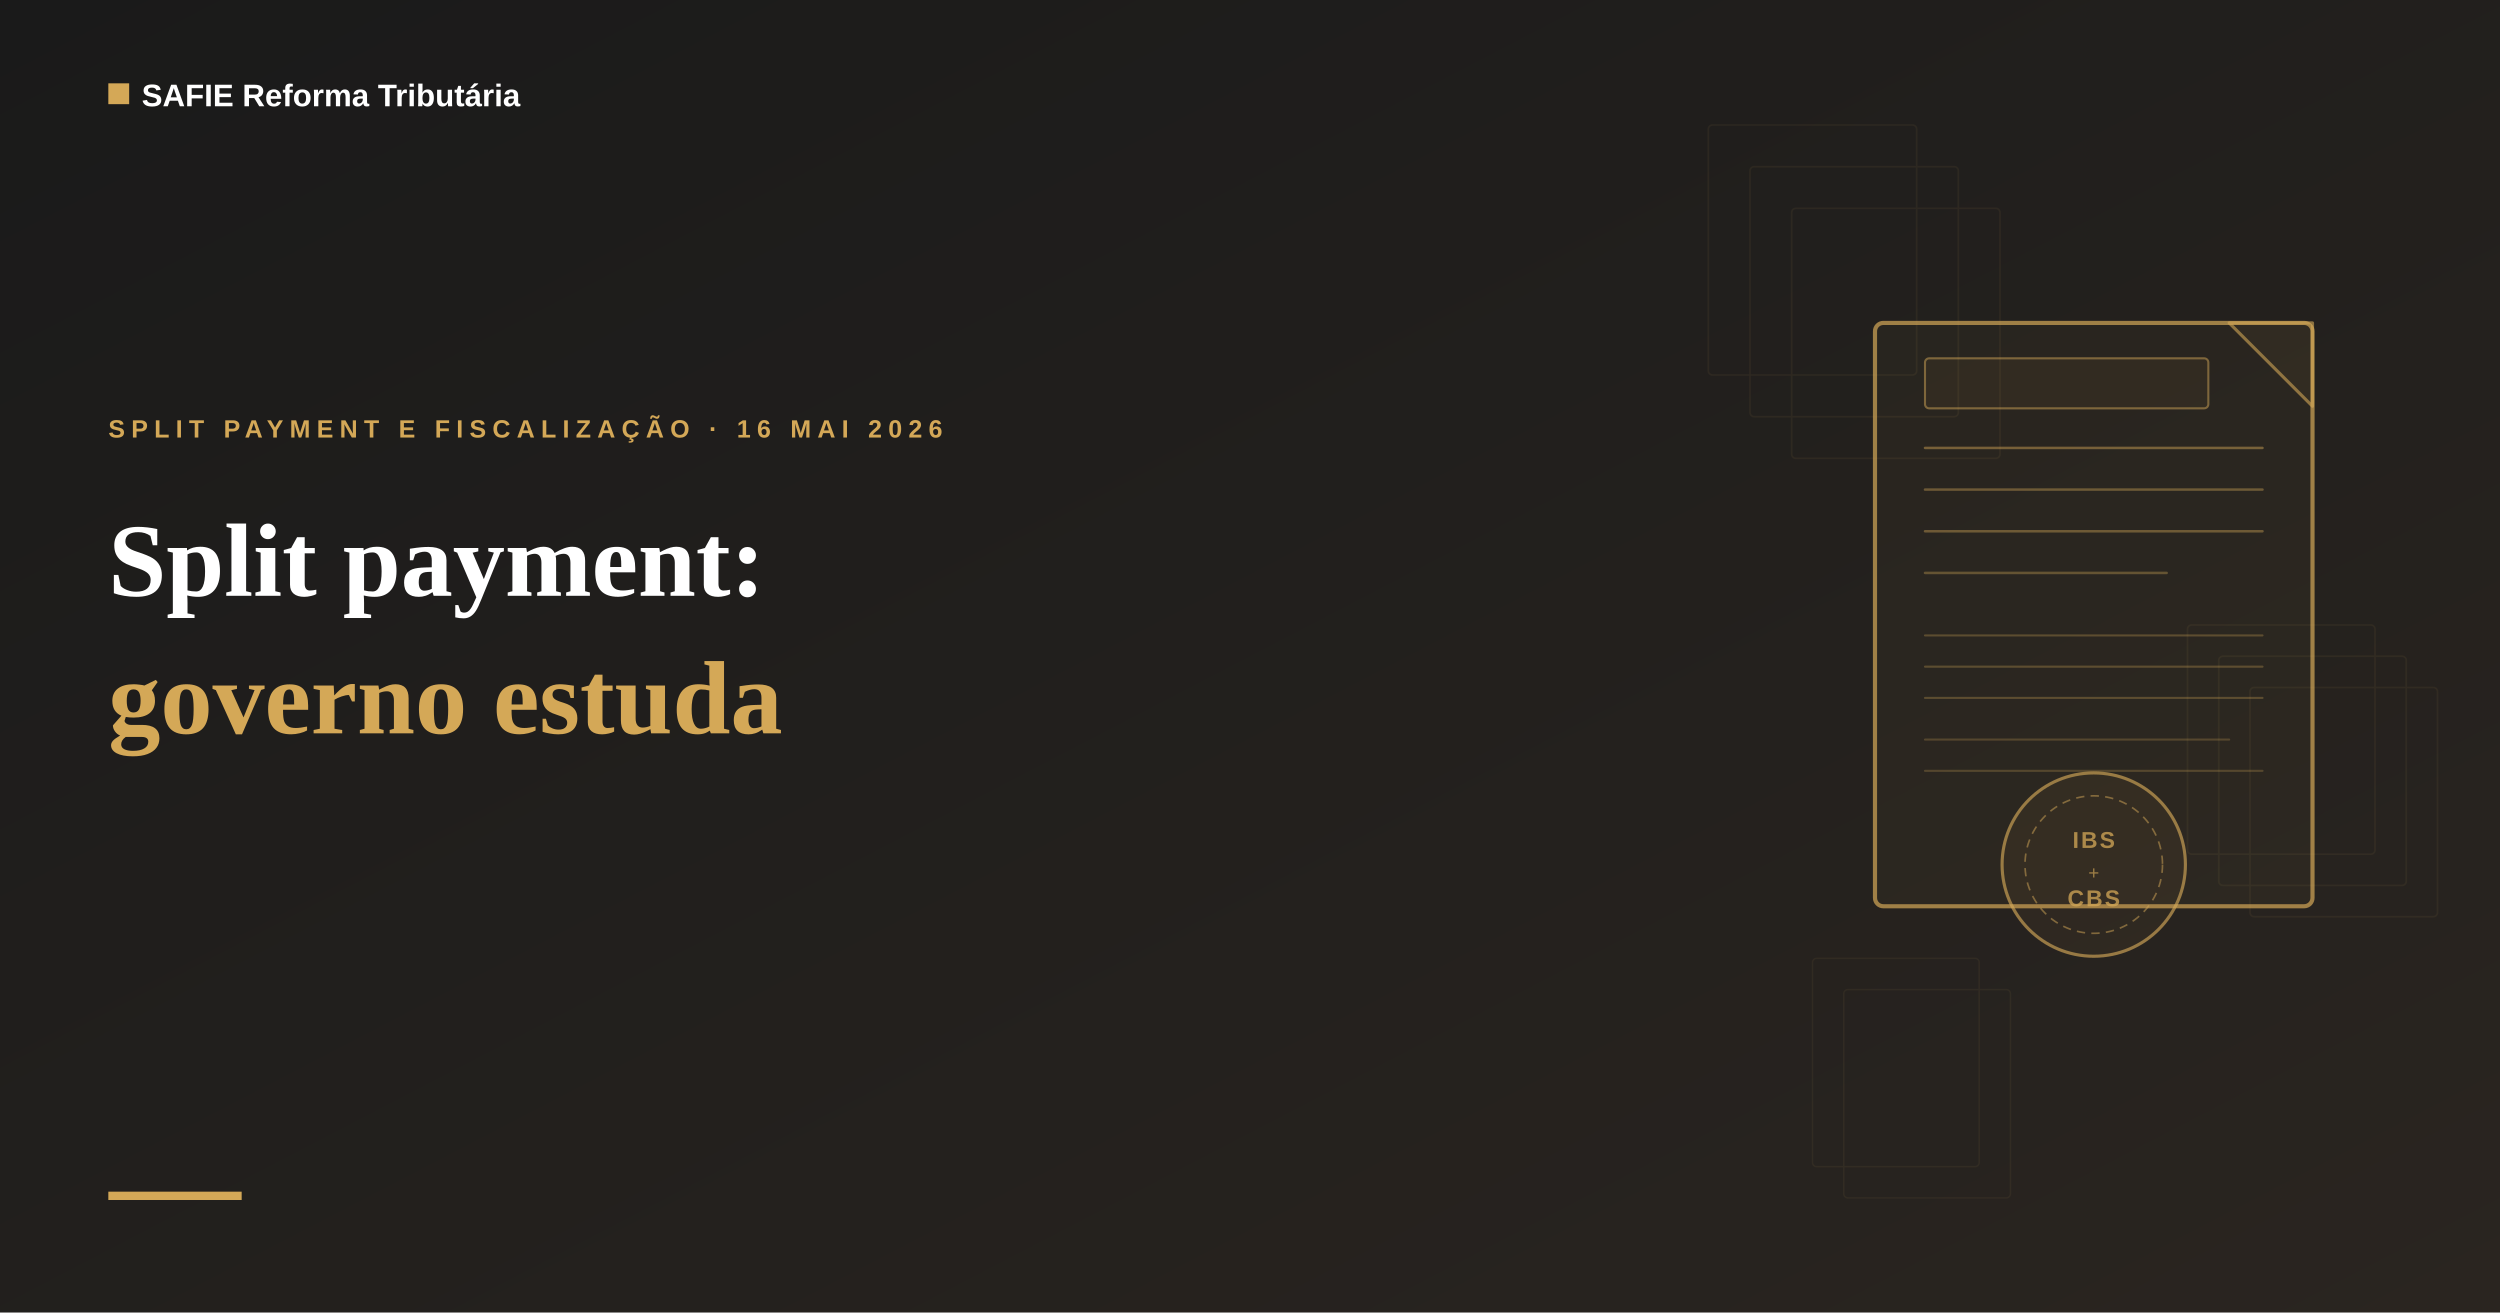
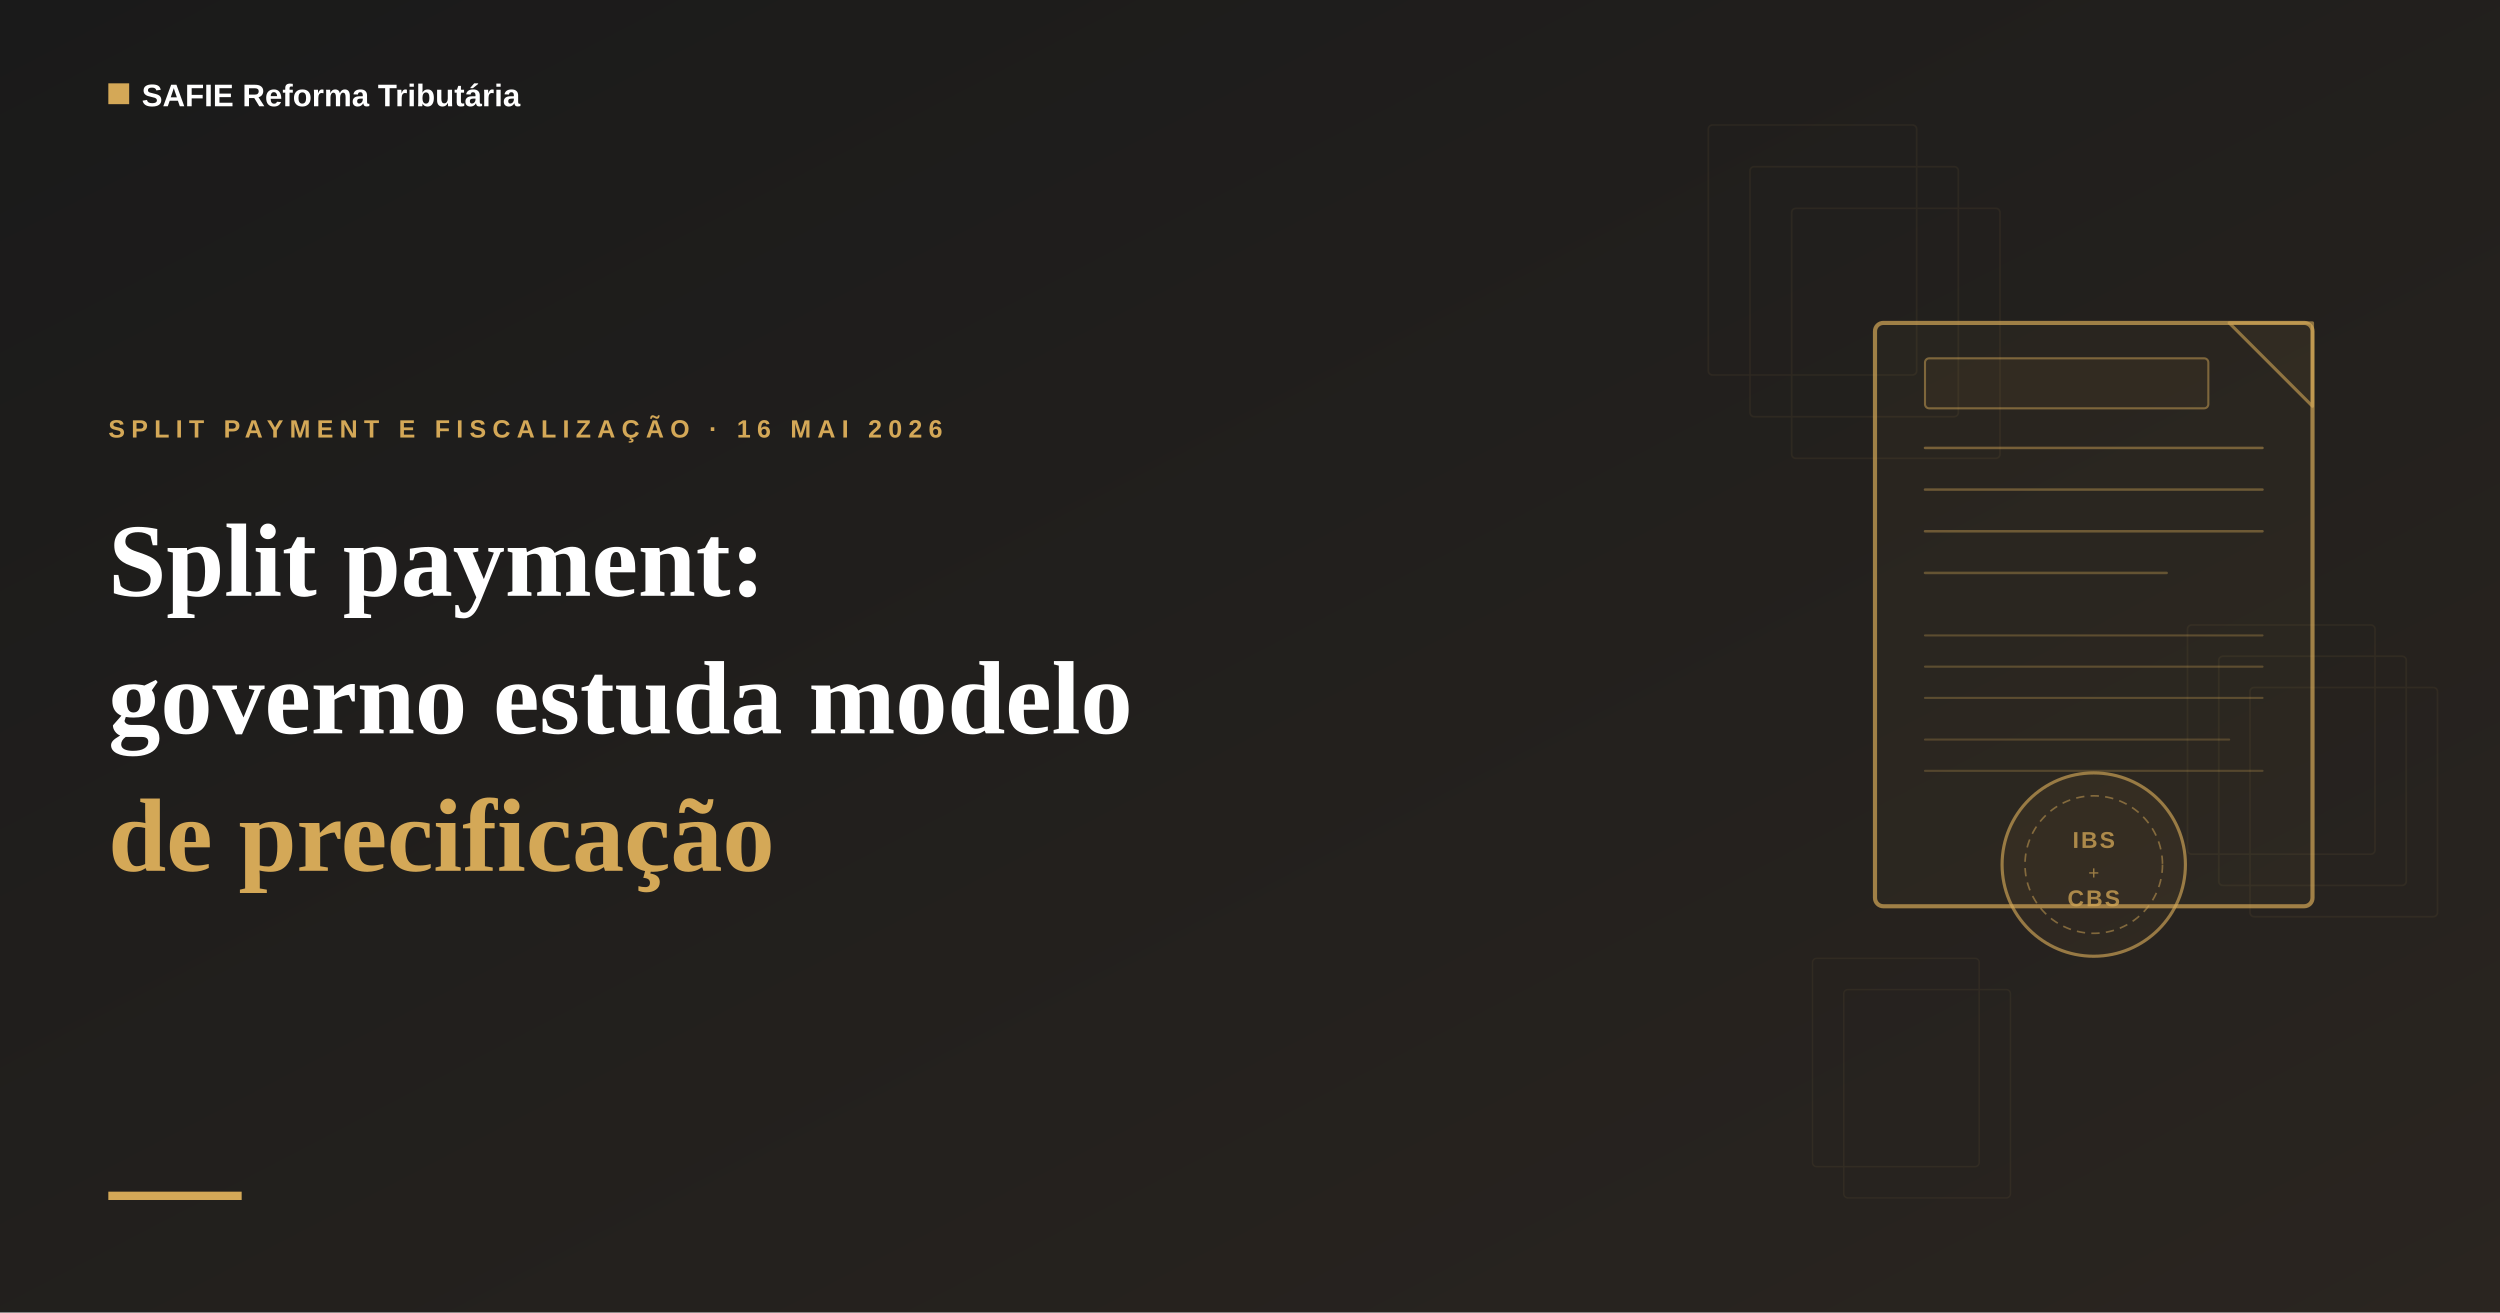
<svg xmlns="http://www.w3.org/2000/svg" viewBox="0 0 1200 630" width="1200" height="630">
  <defs>
    <linearGradient id="bg-grad" x1="0%" y1="0%" x2="100%" y2="100%">
      <stop offset="0%" stop-color="#1a1a1a" />
      <stop offset="100%" stop-color="#2a2520" />
    </linearGradient>
  </defs>
  <rect width="1200" height="630" fill="url(#bg-grad)" />
  <g stroke="#d4a857" fill="none" opacity="0.07">
    <rect x="820" y="60" width="100" height="120" rx="2" stroke-width="0.8" />
    <rect x="840" y="80" width="100" height="120" rx="2" stroke-width="0.8" />
    <rect x="860" y="100" width="100" height="120" rx="2" stroke-width="0.8" />
    <rect x="1050" y="300" width="90" height="110" rx="2" stroke-width="0.8" />
    <rect x="1065" y="315" width="90" height="110" rx="2" stroke-width="0.8" />
    <rect x="1080" y="330" width="90" height="110" rx="2" stroke-width="0.8" />
    <rect x="870" y="460" width="80" height="100" rx="2" stroke-width="0.7" />
    <rect x="885" y="475" width="80" height="100" rx="2" stroke-width="0.7" />
  </g>
  <g stroke="#d4a857" fill="none" stroke-linecap="round" stroke-linejoin="round">
    <rect x="900" y="155" width="210" height="280" rx="4" stroke-width="2" fill="#d4a857" fill-opacity="0.05" opacity="0.7" />
    <polyline points="1070,155 1110,155 1110,195 1070,155" stroke-width="1.5" fill="#d4a857" fill-opacity="0.08" opacity="0.6" />
    <line x1="924" y1="215" x2="1086" y2="215" stroke-width="1.2" opacity="0.45" />
    <line x1="924" y1="235" x2="1086" y2="235" stroke-width="1.2" opacity="0.40" />
    <line x1="924" y1="255" x2="1086" y2="255" stroke-width="1.2" opacity="0.40" />
    <line x1="924" y1="275" x2="1040" y2="275" stroke-width="1.2" opacity="0.35" />
    <line x1="924" y1="305" x2="1086" y2="305" stroke-width="1" opacity="0.30" />
    <line x1="924" y1="320" x2="1086" y2="320" stroke-width="1" opacity="0.30" />
    <line x1="924" y1="335" x2="1086" y2="335" stroke-width="1" opacity="0.30" />
    <line x1="924" y1="355" x2="1070" y2="355" stroke-width="1" opacity="0.25" />
    <line x1="924" y1="370" x2="1086" y2="370" stroke-width="1" opacity="0.25" />
    <rect x="924" y="172" width="136" height="24" rx="2" stroke-width="1" fill="#d4a857" fill-opacity="0.10" opacity="0.5" />
  </g>
  <g transform="translate(1005, 415)">
    <circle r="44" fill="#d4a857" fill-opacity="0.08" stroke="#d4a857" stroke-width="1.5" opacity="0.65" />
    <circle r="33" fill="none" stroke="#d4a857" stroke-width="0.8" stroke-dasharray="4,3" opacity="0.50" />
    <text text-anchor="middle" y="-8" fill="#d4a857" opacity="0.75" font-family="'DM Sans', Arial, sans-serif" font-size="11" font-weight="700" letter-spacing="1">IBS</text>
    <text text-anchor="middle" y="7" fill="#d4a857" opacity="0.65" font-family="'DM Sans', Arial, sans-serif" font-size="9" letter-spacing="1">+</text>
    <text text-anchor="middle" y="20" fill="#d4a857" opacity="0.75" font-family="'DM Sans', Arial, sans-serif" font-size="11" font-weight="700" letter-spacing="1">CBS</text>
  </g>
  <rect x="52" y="40" width="10" height="10" fill="#d4a857" />
  <text x="68" y="51" fill="#ffffff" font-family="'DM Sans', Arial, sans-serif" font-size="15" font-weight="600">SAFIE Reforma Tributária</text>
  <text x="52" y="210" fill="#d4a857" font-family="'DM Sans', Arial, sans-serif" font-size="12" font-weight="600" letter-spacing="3">SPLIT PAYMENT E FISCALIZAÇÃO · 16 MAI 2026</text>
  <text x="52" y="286" fill="#ffffff" font-family="Georgia, 'Times New Roman', serif" font-size="50" font-weight="700">Split payment:</text>
-   <text x="52" y="352" fill="#d4a857" font-family="Georgia, 'Times New Roman', serif" font-size="50" font-weight="700">governo estuda</text>
-   <text x="52" y="418" fill="#d4a857" font-family="Georgia, 'Times New Roman', serif" font-size="50" font-weight="700" />
+   <text x="52" y="352" fill="#ffffff" font-family="Georgia, 'Times New Roman', serif" font-size="50" font-weight="700">governo estuda modelo</text>
+   <text x="52" y="418" fill="#d4a857" font-family="Georgia, 'Times New Roman', serif" font-size="50" font-weight="700">de precificação</text>
  <rect x="52" y="572" width="64" height="4" fill="#d4a857" />
</svg>
